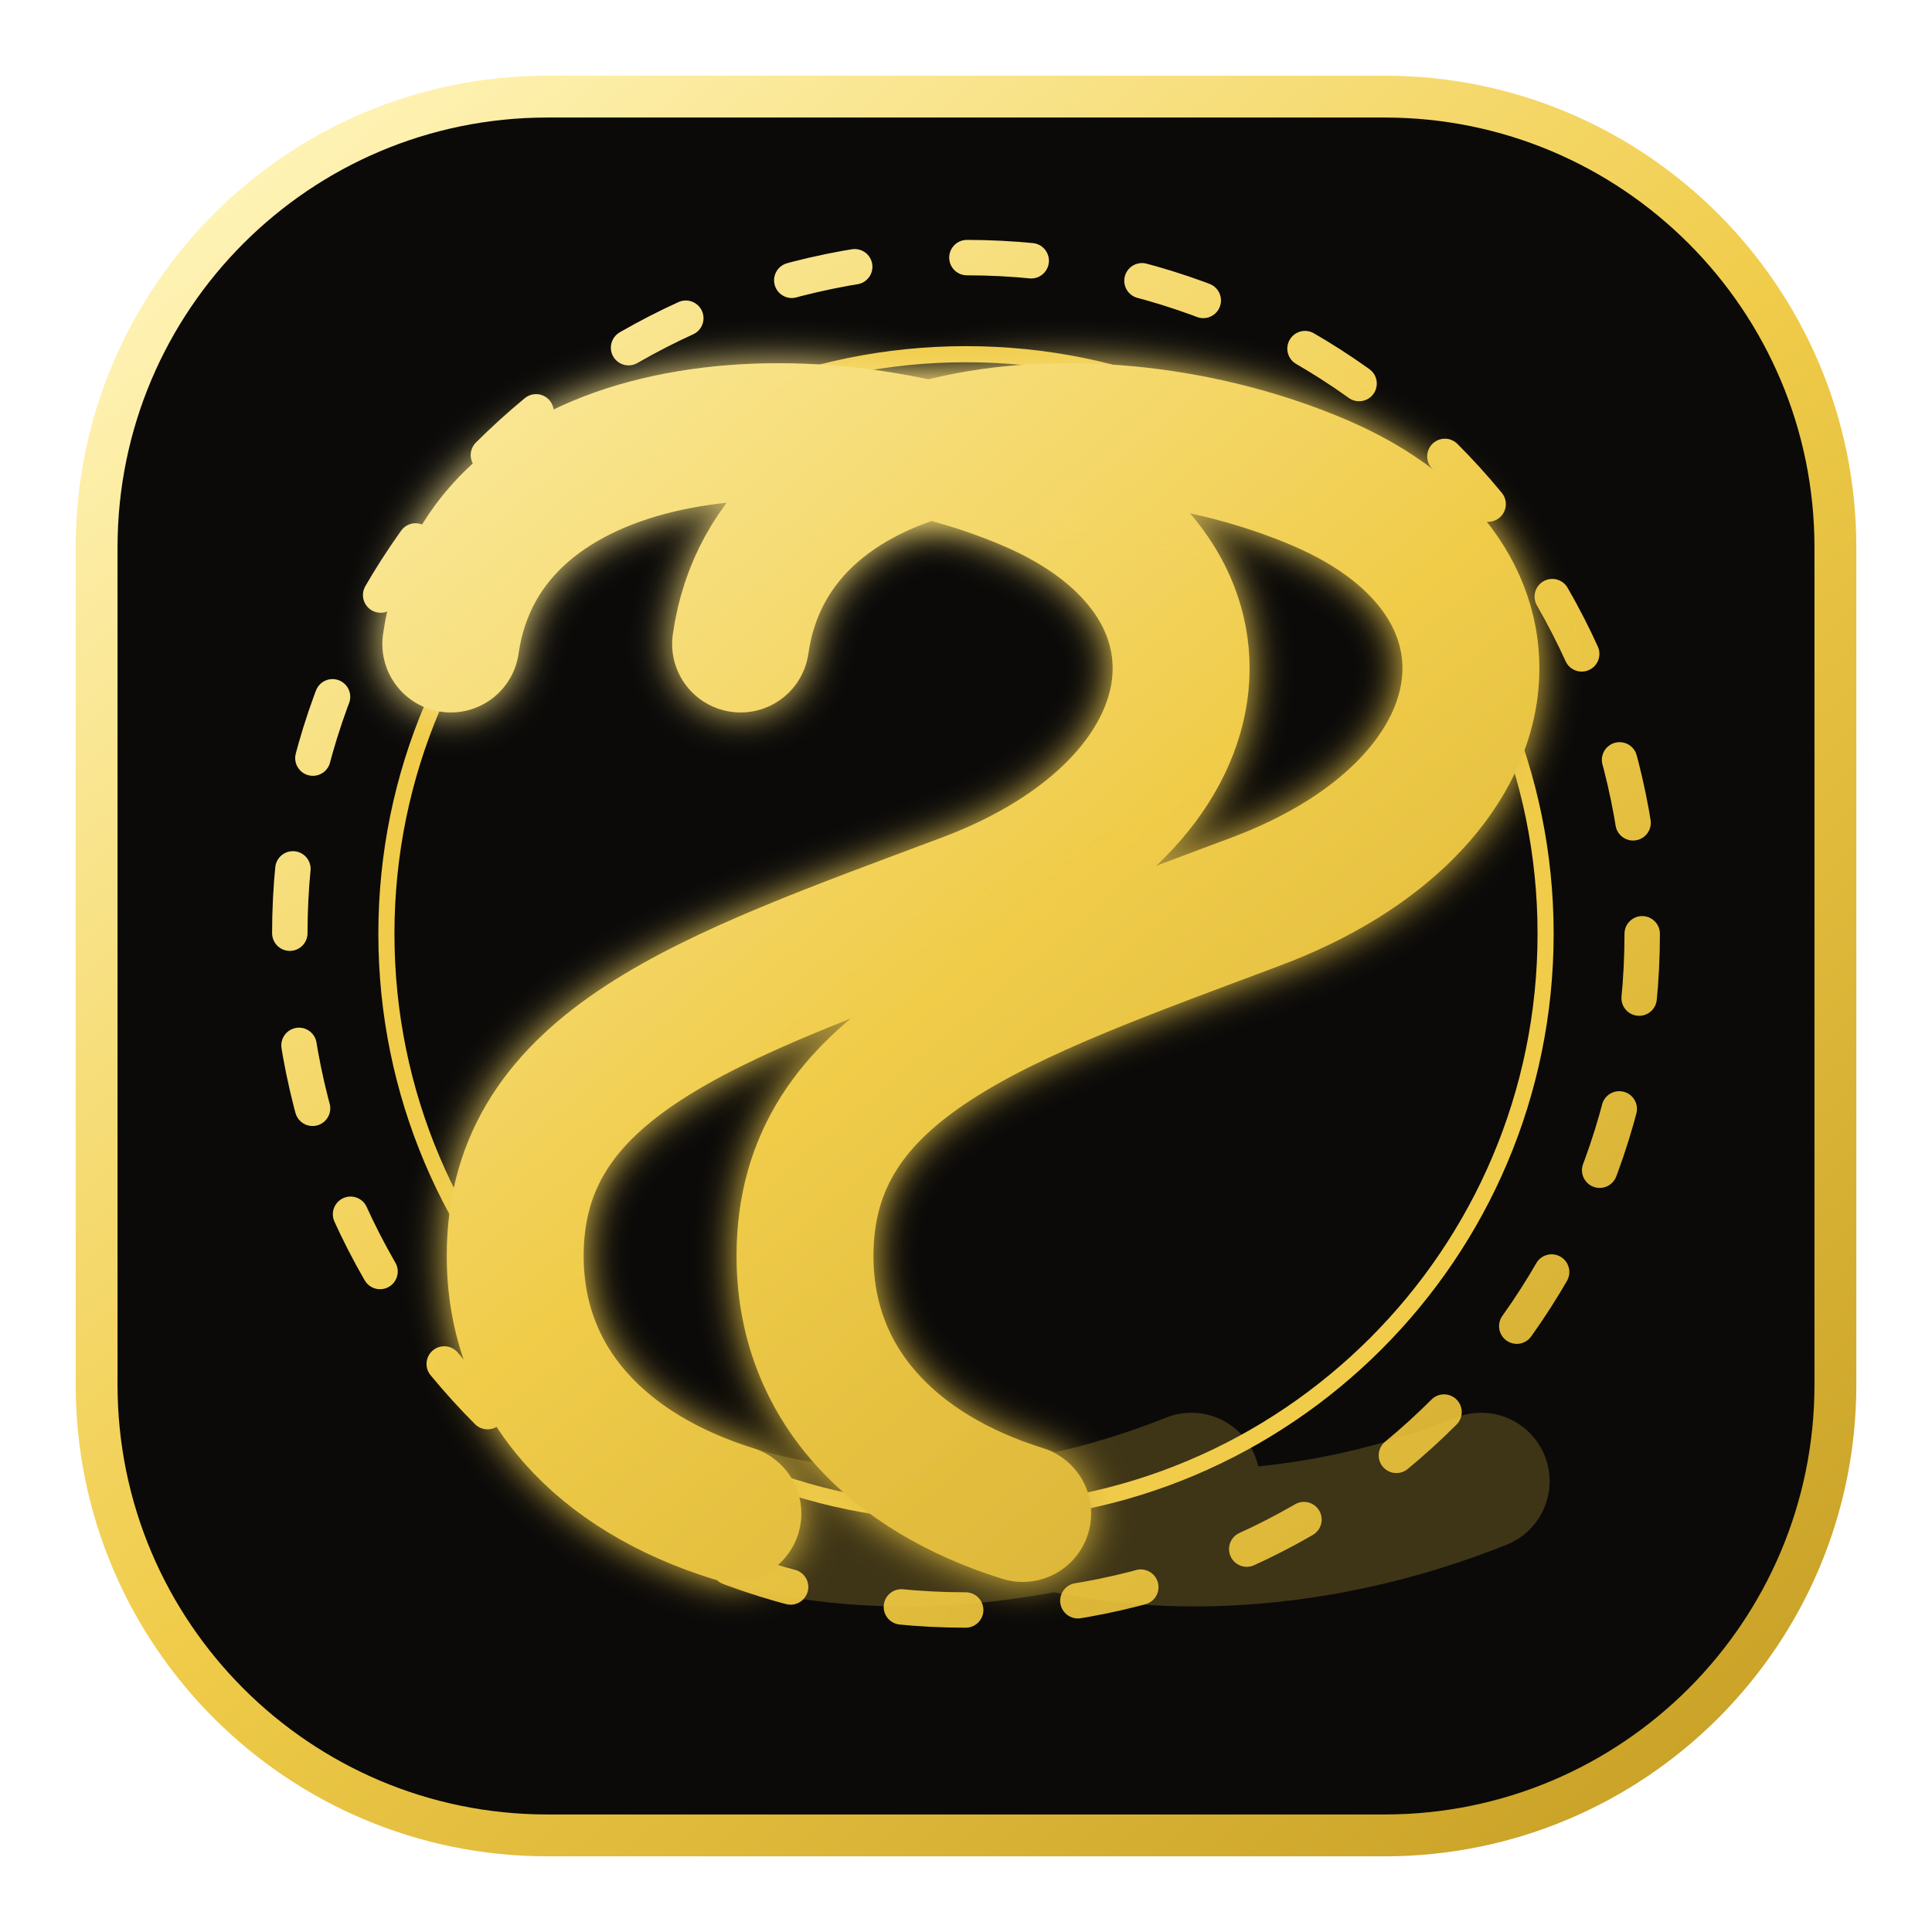
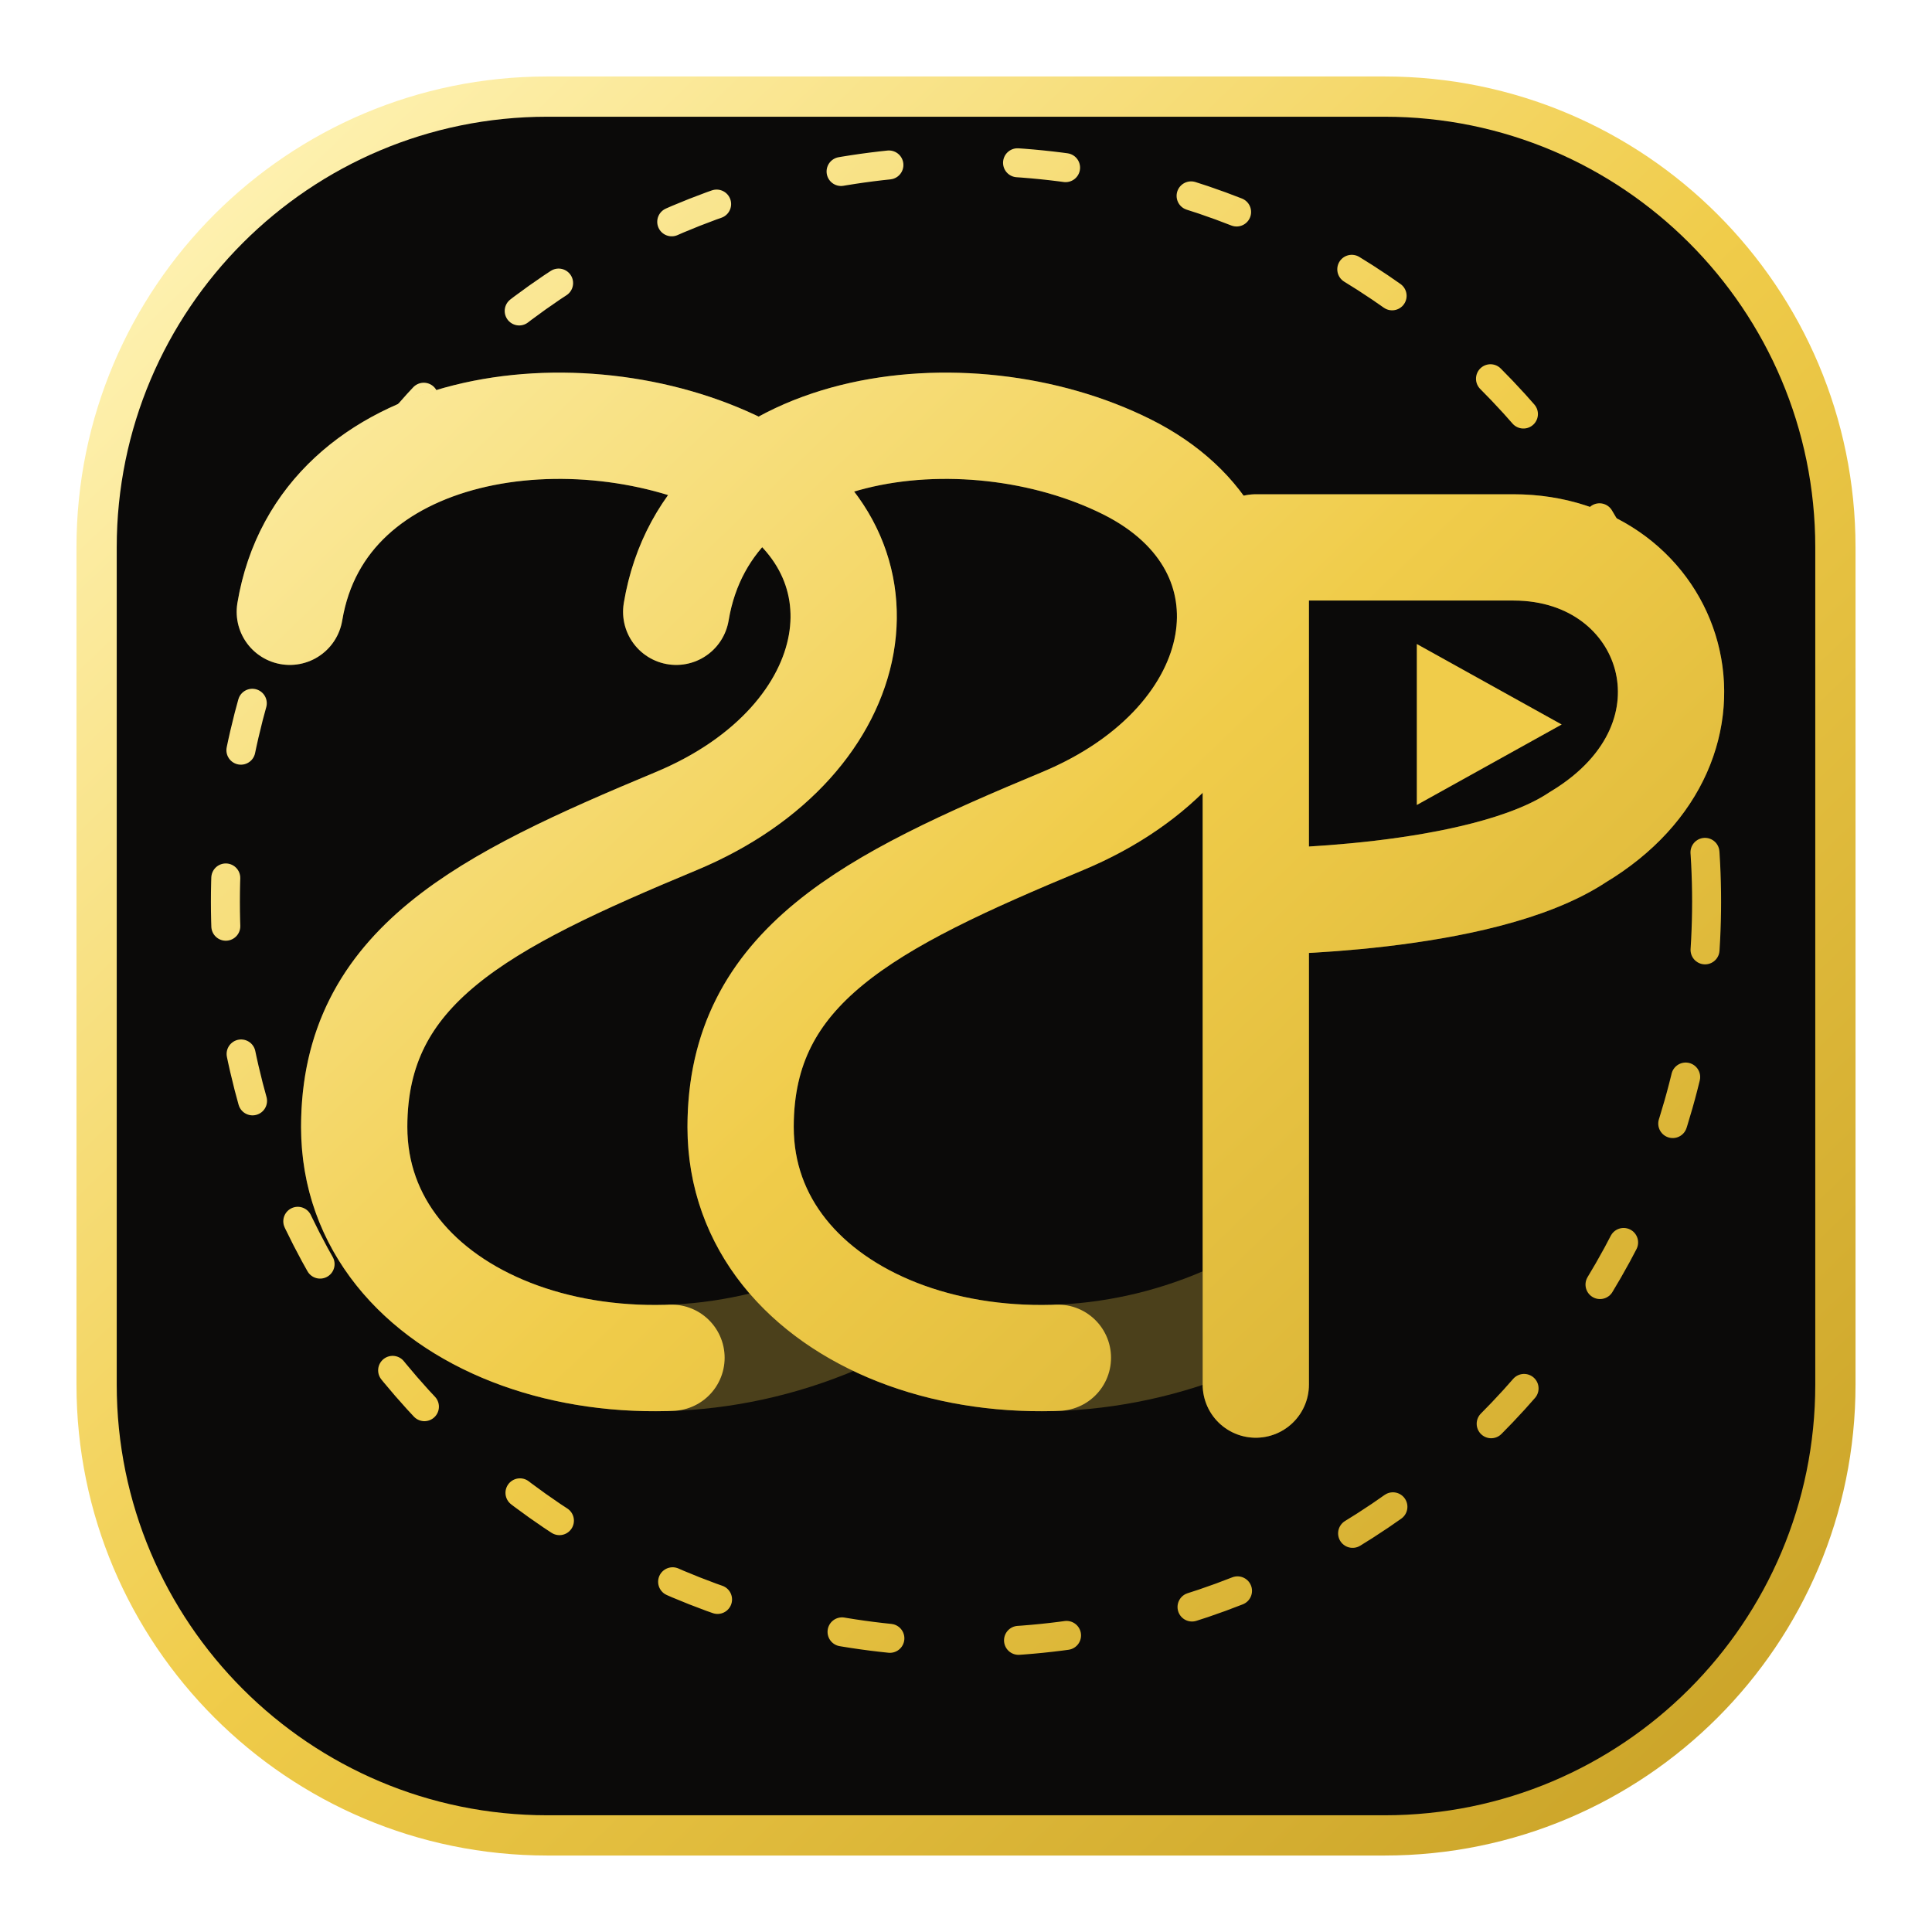
<svg xmlns="http://www.w3.org/2000/svg" viewBox="0 0 120 120" role="img" aria-label="Shubham Sah Productions">
  <defs>
-     <linearGradient id="gold" x1="16" y1="8" x2="104" y2="112" gradientUnits="userSpaceOnUse">
+     <linearGradient id="gold" x1="10" y1="8" x2="110" y2="112" gradientUnits="userSpaceOnUse">
      <stop offset="0%" stop-color="#fff4b8" />
      <stop offset="50%" stop-color="#f0cc4a" />
      <stop offset="100%" stop-color="#c9a227" />
    </linearGradient>
-     <filter id="glow" x="-20%" y="-20%" width="140%" height="140%">
-       <feGaussianBlur stdDeviation="1.2" result="b" />
-       <feMerge>
-         <feMergeNode in="b" />
-         <feMergeNode in="SourceGraphic" />
-       </feMerge>
-     </filter>
    <style>
      .lens {
-         transform-origin: 60px 58px;
-         animation: spin 12s linear infinite;
+         transform-origin: 60px 56px;
+         animation: spin 14s linear infinite;
      }
-       .iris {
-         transform-origin: 60px 58px;
-         animation: focus 3.4s ease-in-out infinite;
-       }
-       .s1, .s2 {
+       .letter {
        fill: none;
        stroke: url(#gold);
-         stroke-width: 8.5;
+         stroke-width: 6.6;
        stroke-linecap: round;
        stroke-linejoin: round;
-         filter: url(#glow);
      }
-       .s1 { animation: drawS 4.8s ease-in-out infinite; stroke-dasharray: 140; }
-       .s2 { animation: drawS 4.8s 0.35s ease-in-out infinite; stroke-dasharray: 140; }
-       .ghost { fill: none; stroke: #f0cc4a; stroke-width: 8.5; stroke-linecap: round; stroke-linejoin: round; opacity: 0.22; }
-       .shine {
-         animation: sweep 3.2s ease-in-out infinite;
+       .s1 { stroke-dasharray: 120; animation: write 5s ease-in-out infinite; }
+       .s2 { stroke-dasharray: 120; animation: write 5s 0.22s ease-in-out infinite; }
+       .p  { stroke-dasharray: 130; animation: write 5s 0.44s ease-in-out infinite; }
+       .play {
+         transform-origin: 91px 44px;
+         animation: blink 1.6s ease-in-out infinite;
      }
+       .ghost { fill: none; stroke: #f0cc4a; stroke-width: 6.6; stroke-linecap: round; stroke-linejoin: round; opacity: 0.28; }
      @keyframes spin { to { transform: rotate(360deg); } }
-       @keyframes focus {
-         0%, 100% { transform: scale(1); opacity: 0.55; }
-         50% { transform: scale(0.92); opacity: 1; }
+       @keyframes write {
+         0% { stroke-dashoffset: 130; }
+         32%, 76% { stroke-dashoffset: 0; }
+         100% { stroke-dashoffset: -130; }
      }
-       @keyframes drawS {
-         0% { stroke-dashoffset: 140; }
-         35%, 78% { stroke-dashoffset: 0; }
-         100% { stroke-dashoffset: -140; }
-       }
-       @keyframes sweep {
-         0% { transform: translateX(-70px); opacity: 0; }
-         25% { opacity: 0.55; }
-         55%, 100% { transform: translateX(80px); opacity: 0; }
+       @keyframes blink {
+         0%, 100% { opacity: 0.45; }
+         50% { opacity: 1; }
      }
      @media (prefers-reduced-motion: reduce) {
-         .lens, .iris, .s1, .s2, .shine { animation: none; }
-         .s1, .s2 { stroke-dashoffset: 0; }
+         .lens, .s1, .s2, .p, .play { animation: none; }
+         .letter { stroke-dashoffset: 0; }
      }
    </style>
-     <clipPath id="tile">
-       <rect x="6" y="6" width="108" height="108" rx="28" />
-     </clipPath>
  </defs>
-   <rect x="6" y="6" width="108" height="108" rx="28" fill="#0b0a09" stroke="url(#gold)" stroke-width="2.6" />
-   <g class="lens" fill="none" stroke="url(#gold)" stroke-width="2.2" stroke-linecap="round" stroke-dasharray="4 7">
-     <circle cx="60" cy="58" r="42" />
+   <rect x="6" y="6" width="108" height="108" rx="28" fill="#0b0a09" stroke="url(#gold)" stroke-width="2.5" />
+   <circle class="lens" cx="60" cy="56" r="46" fill="none" stroke="url(#gold)" stroke-width="1.8" stroke-dasharray="3 8" stroke-linecap="round" />
+   <g class="ghost">
+     <path d="M18 38 C20 26 36 24 46 29 C56 34 54 46 42 51 C30 56 22 60 22 70 C22 82 38 88 52 82" />
+     <path d="M42 38 C44 26 60 24 70 29 C80 34 78 46 66 51 C54 56 46 60 46 70 C46 82 62 88 76 82" />
+     <path d="M78 34 L78 86 M78 34 L94 34 C104 34 108 46 98 52 C92 56 78 56 78 56" />
  </g>
-   <circle class="iris" cx="60" cy="58" r="36" fill="none" stroke="#f0cc4a" stroke-width="1" />
-   <g class="ghost">
-     <path d="M28 40 C30 26 50 24 64 30 C78 36 76 50 60 56 C44 62 32 66 32 78 C32 94 54 100 74 92" />
-     <path d="M46 40 C48 26 68 24 82 30 C96 36 94 50 78 56 C62 62 50 66 50 78 C50 94 72 100 92 92" />
-   </g>
-   <path class="s1" d="M28 40 C30 26 50 24 64 30 C78 36 76 50 60 56 C44 62 32 66 32 78 C32 94 54 100 74 92" />
-   <path class="s2" d="M46 40 C48 26 68 24 82 30 C96 36 94 50 78 56 C62 62 50 66 50 78 C50 94 72 100 92 92" />
-   <g clip-path="url(#tile)">
-     <rect class="shine" x="8" y="-8" width="16" height="140" fill="#fff6c8" opacity="0" transform="rotate(18 60 60)" />
-   </g>
+   <path class="letter s1" d="M18 38 C20 26 36 24 46 29 C56 34 54 46 42 51 C30 56 22 60 22 70 C22 82 38 88 52 82" />
+   <path class="letter s2" d="M42 38 C44 26 60 24 70 29 C80 34 78 46 66 51 C54 56 46 60 46 70 C46 82 62 88 76 82" />
+   <path class="letter p" d="M78 34 L78 86 M78 34 L94 34 C104 34 108 46 98 52 C92 56 78 56 78 56" />
+   <polygon class="play" points="88,40 88,50 97,45" fill="#f0cc4a" />
</svg>
